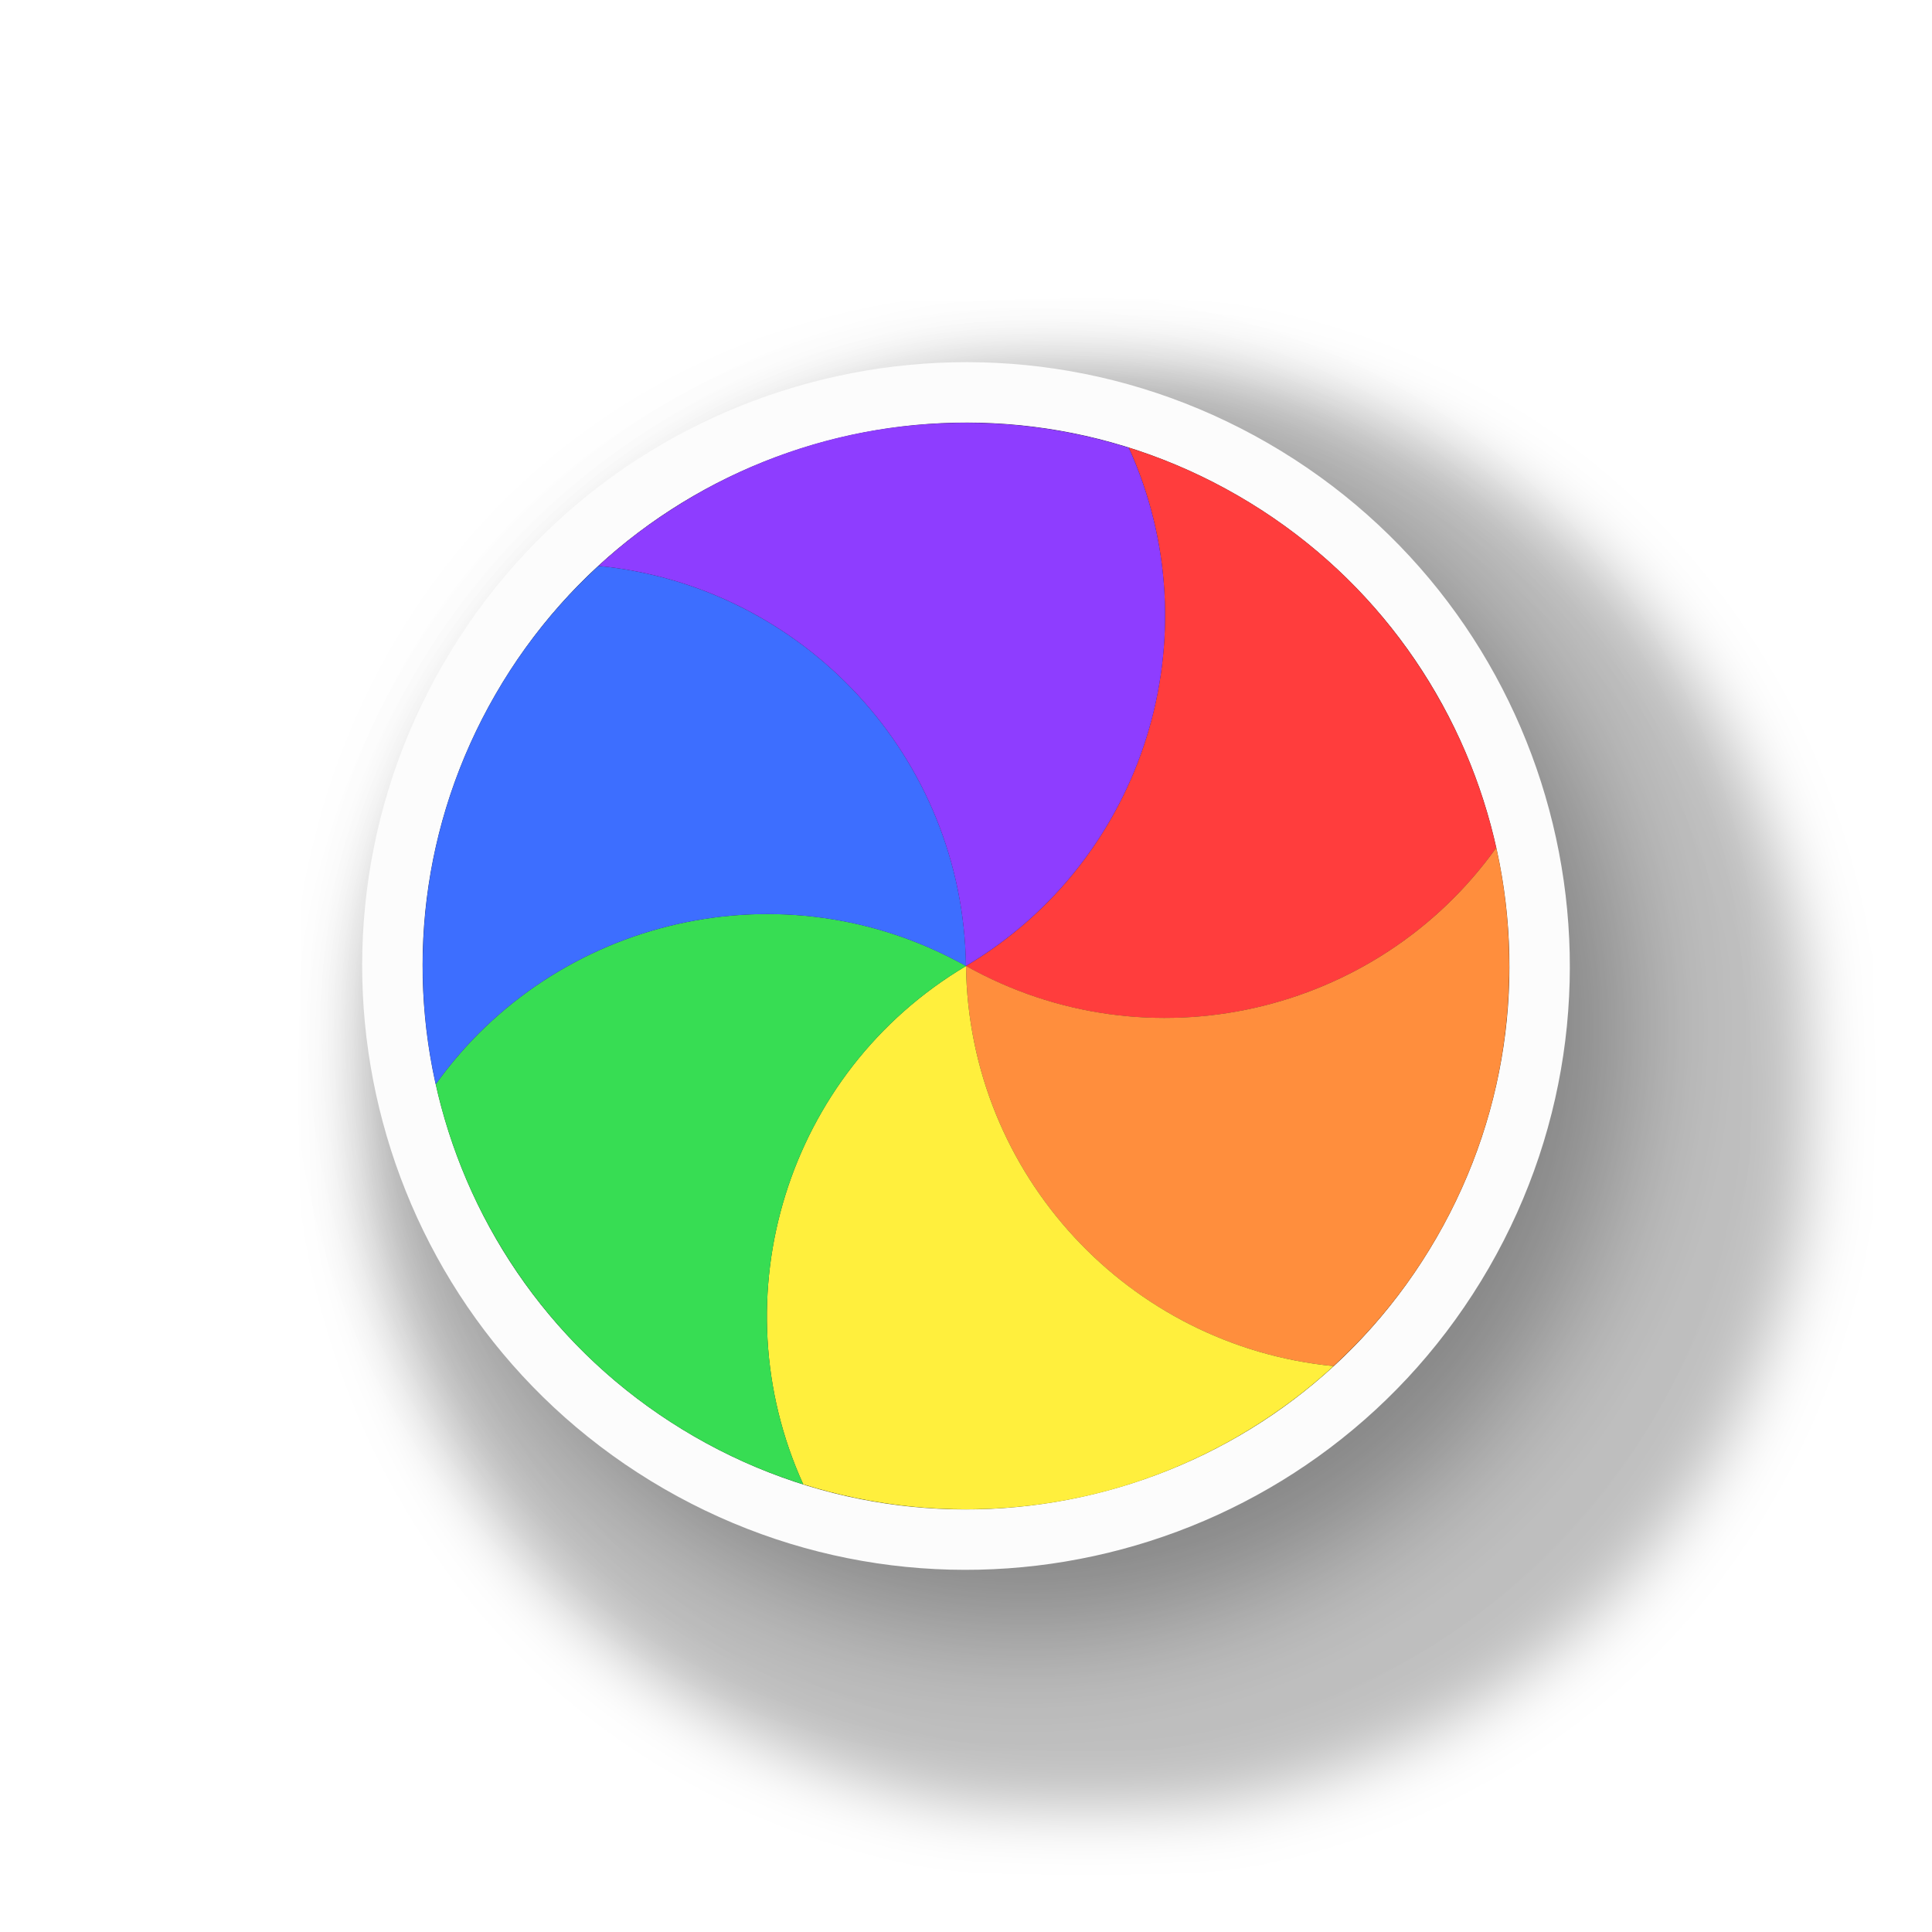
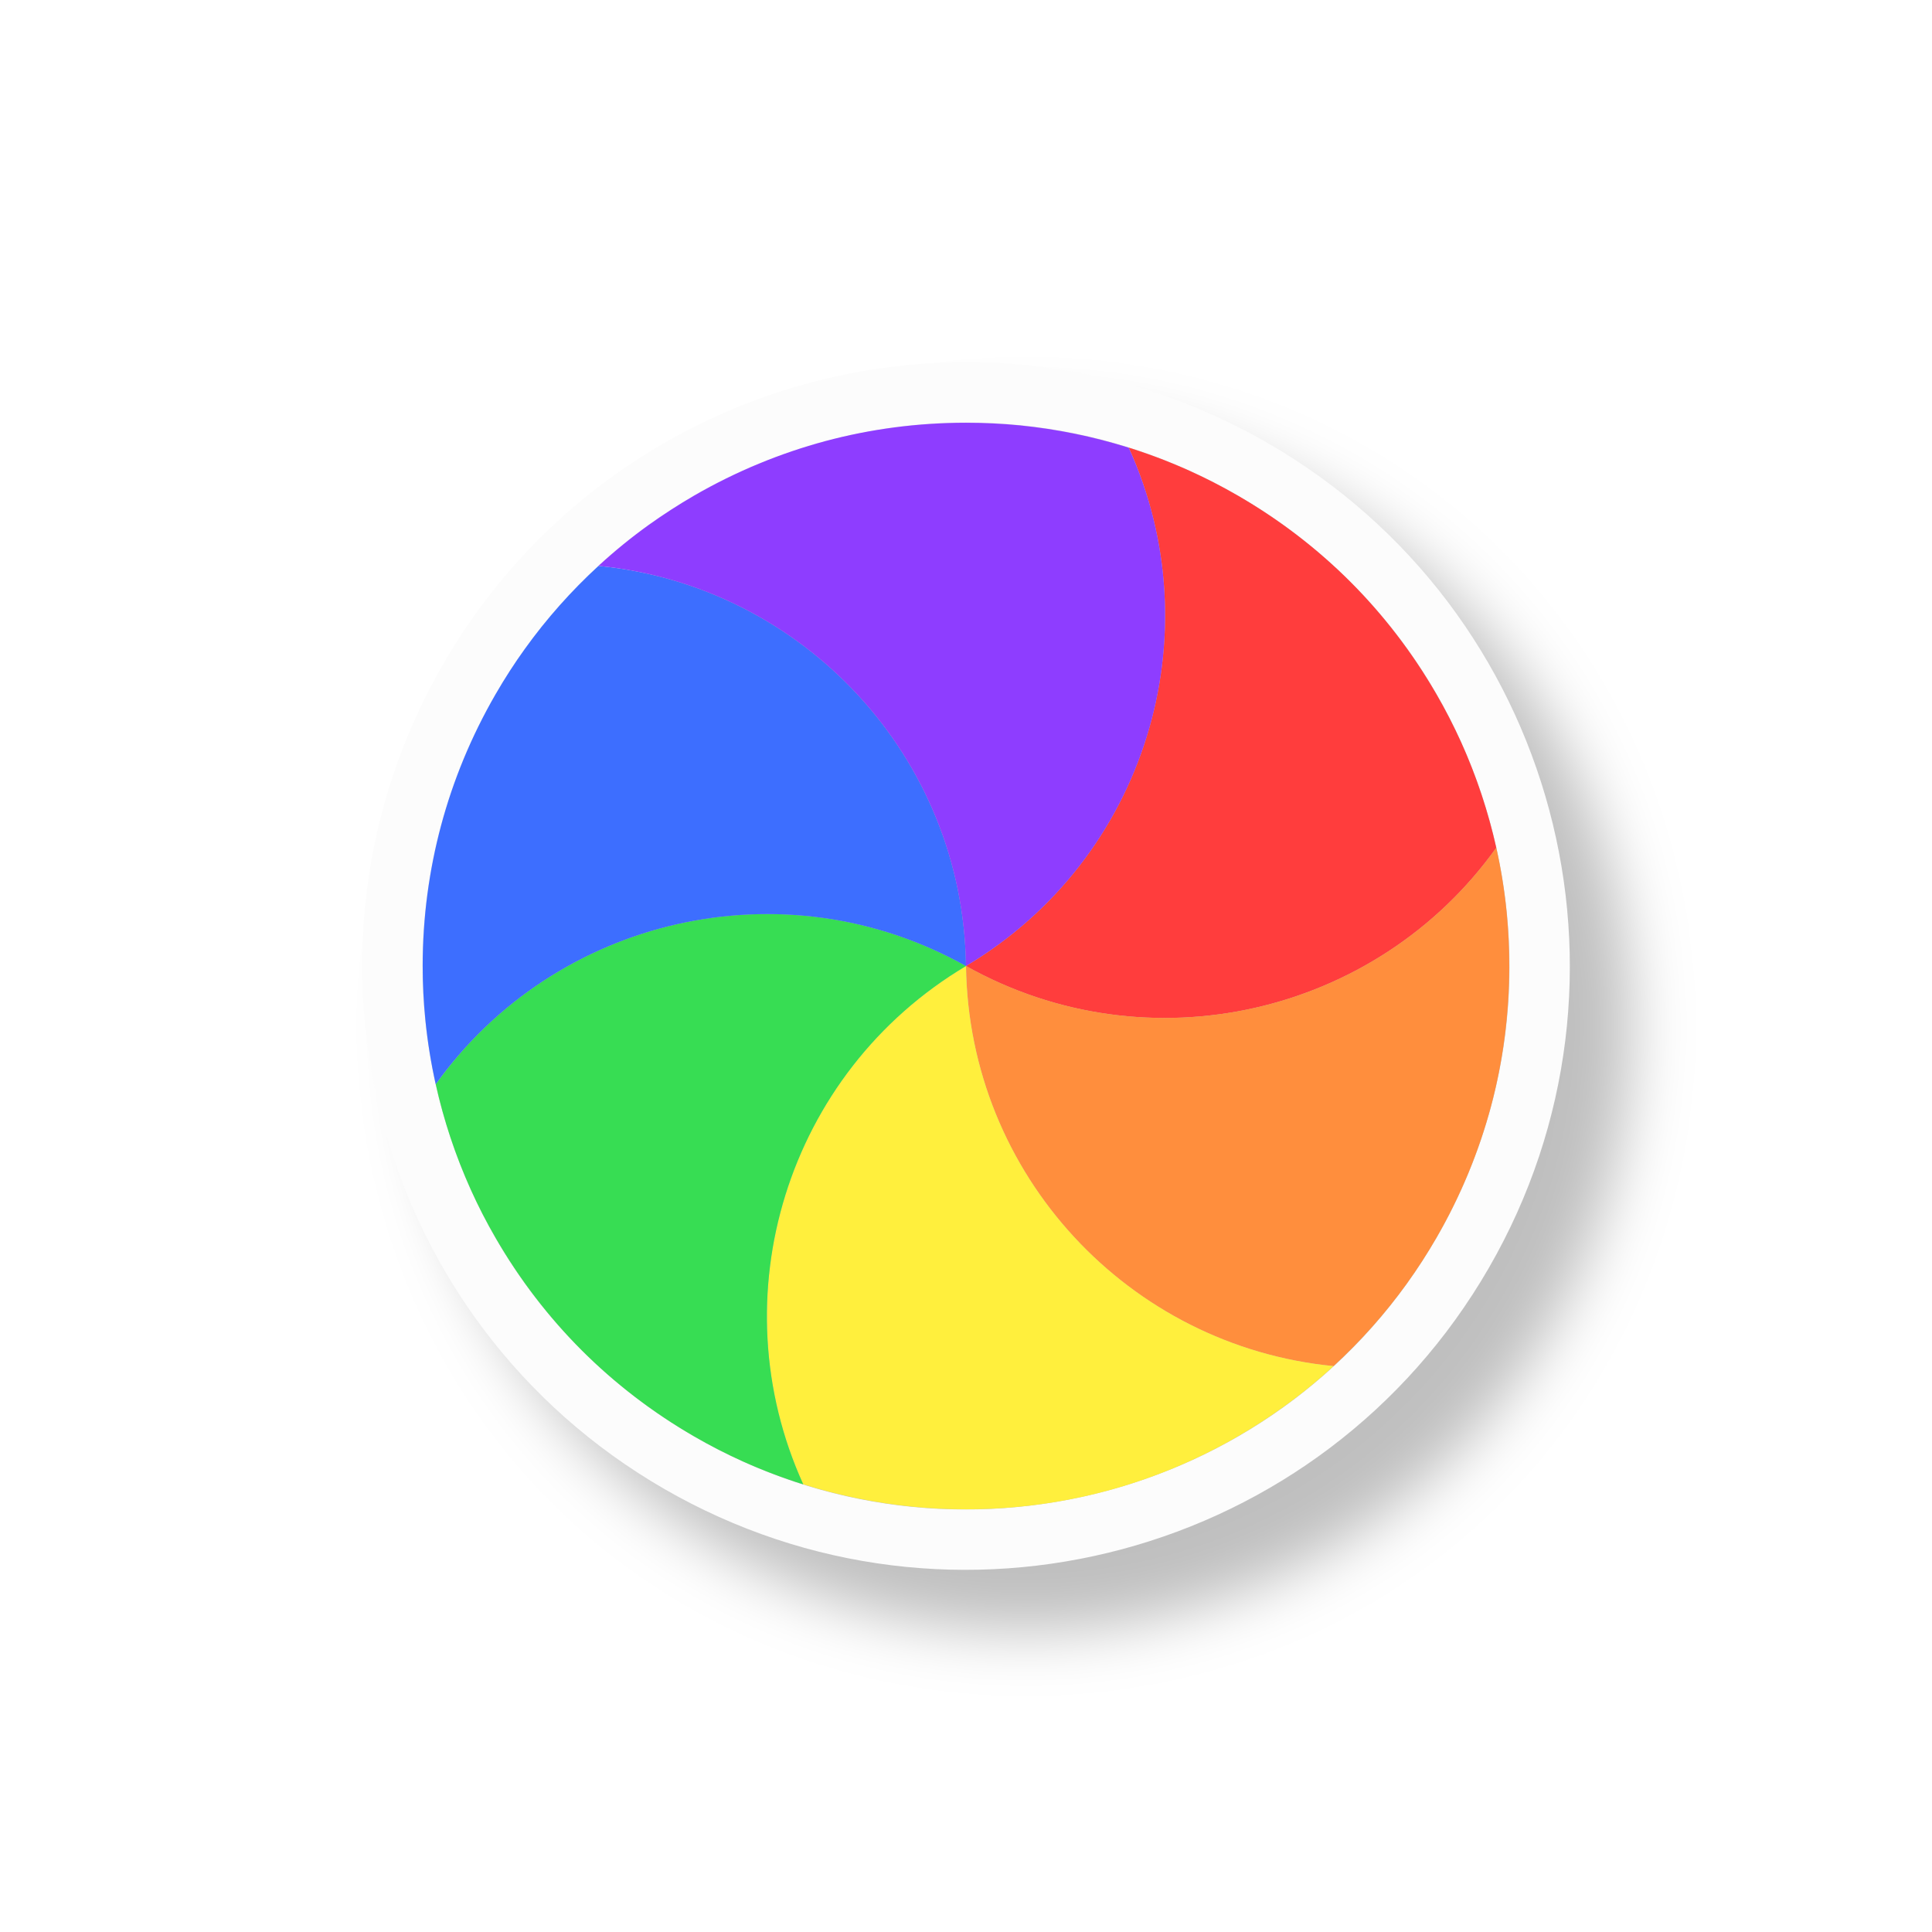
<svg xmlns="http://www.w3.org/2000/svg" width="32" height="32" viewBox="0 0 32 32" fill="none">
  <g filter="url(#filter0_d_173_2179)">
-     <g filter="url(#filter1_d_173_2179)">
-       <circle cx="16" cy="16" r="9" transform="rotate(30 16 16)" fill="#1B1B1B" />
-       <circle cx="16" cy="16" r="9.5" transform="rotate(30 16 16)" stroke="#FCFCFC" stroke-linejoin="round" />
-     </g>
+     <circle cx="16" cy="16" r="9.5" transform="rotate(30 16 16)" stroke="#FCFCFC" stroke-linejoin="round" />
    <path d="M18.695 7.414C19.036 7.521 19.372 7.649 19.699 7.796C19.969 7.918 20.236 8.055 20.499 8.207C21.197 8.61 21.82 9.092 22.364 9.635C22.908 10.18 23.39 10.803 23.793 11.501C23.945 11.763 24.081 12.03 24.204 12.301C24.456 12.861 24.649 13.444 24.783 14.042C22.803 16.811 19.022 17.693 15.999 16C18.976 14.229 20.103 10.513 18.695 7.414Z" fill="#FF3D3D" />
    <path d="M24.783 14.041C24.861 14.39 24.918 14.744 24.954 15.101C24.983 15.397 24.998 15.697 24.998 16C24.998 16.805 24.893 17.586 24.694 18.329C24.494 19.072 24.196 19.802 23.793 20.499C23.641 20.762 23.478 21.014 23.305 21.255C22.947 21.753 22.538 22.213 22.087 22.627C18.699 22.298 16.045 19.463 16 15.999C19.022 17.692 22.804 16.81 24.783 14.041Z" fill="#FF8E3D" />
    <path d="M22.088 22.627C21.825 22.869 21.547 23.096 21.255 23.305C21.014 23.479 20.762 23.641 20.5 23.793C19.802 24.196 19.073 24.494 18.33 24.694C17.587 24.893 16.806 24.999 16 24.999C15.697 24.999 15.397 24.984 15.101 24.954C14.491 24.892 13.889 24.769 13.304 24.585C11.896 21.487 13.023 17.771 16 16C16.046 19.463 18.7 22.297 22.088 22.627Z" fill="#FFEF3D" />
    <path d="M13.305 24.586C12.964 24.479 12.628 24.351 12.301 24.204C12.031 24.082 11.764 23.945 11.501 23.793C10.803 23.39 10.18 22.908 9.636 22.365C9.092 21.82 8.61 21.197 8.207 20.499C8.055 20.237 7.918 19.97 7.796 19.699C7.544 19.139 7.35 18.556 7.217 17.958C9.196 15.189 12.978 14.307 16.001 16C13.024 17.771 11.896 21.487 13.305 24.586Z" fill="#37DD53" />
    <path d="M7.217 17.959C7.139 17.61 7.082 17.256 7.046 16.899C7.016 16.603 7.001 16.304 7.001 16C7.001 15.195 7.107 14.414 7.306 13.671C7.505 12.928 7.804 12.199 8.207 11.501C8.359 11.238 8.521 10.986 8.695 10.745C9.053 10.247 9.462 9.787 9.913 9.373C13.301 9.703 15.955 12.537 16 16.001C12.978 14.308 9.196 15.19 7.217 17.959Z" fill="#3D6EFF" />
    <path d="M9.912 9.373C10.175 9.131 10.453 8.904 10.744 8.695C10.986 8.522 11.238 8.359 11.5 8.207C12.198 7.804 12.927 7.506 13.67 7.306C14.413 7.107 15.194 7.002 16 7.002C16.303 7.002 16.603 7.017 16.898 7.046C17.509 7.108 18.111 7.231 18.695 7.415C20.104 10.514 18.977 14.229 15.999 16C15.954 12.537 13.3 9.703 9.912 9.373Z" fill="#8E3DFF" />
  </g>
  <defs>
    <filter id="filter0_d_173_2179" x="0" y="0" width="34" height="34" filterUnits="userSpaceOnUse" color-interpolation-filters="sRGB">
      <feFlood flood-opacity="0" result="BackgroundImageFix" />
      <feColorMatrix in="SourceAlpha" type="matrix" values="0 0 0 0 0 0 0 0 0 0 0 0 0 0 0 0 0 0 127 0" result="hardAlpha" />
      <feOffset dx="1" dy="1" />
      <feGaussianBlur stdDeviation="0.5" />
      <feColorMatrix type="matrix" values="0 0 0 0 0 0 0 0 0 0 0 0 0 0 0 0 0 0 0.25 0" />
      <feBlend mode="normal" in2="BackgroundImageFix" result="effect1_dropShadow_173_2179" />
      <feBlend mode="normal" in="SourceGraphic" in2="effect1_dropShadow_173_2179" result="shape" />
    </filter>
-     <filter id="filter1_d_173_2179" x="4.998" y="4.998" width="24.003" height="24.003" filterUnits="userSpaceOnUse" color-interpolation-filters="sRGB">
-       <feFlood flood-opacity="0" result="BackgroundImageFix" />
-       <feColorMatrix in="SourceAlpha" type="matrix" values="0 0 0 0 0 0 0 0 0 0 0 0 0 0 0 0 0 0 127 0" result="hardAlpha" />
-       <feOffset dx="1" dy="1" />
-       <feGaussianBlur stdDeviation="1" />
-       <feColorMatrix type="matrix" values="0 0 0 0 0 0 0 0 0 0 0 0 0 0 0 0 0 0 0.3 0" />
-       <feBlend mode="normal" in2="BackgroundImageFix" result="effect1_dropShadow_173_2179" />
-       <feBlend mode="normal" in="SourceGraphic" in2="effect1_dropShadow_173_2179" result="shape" />
-     </filter>
  </defs>
</svg>
